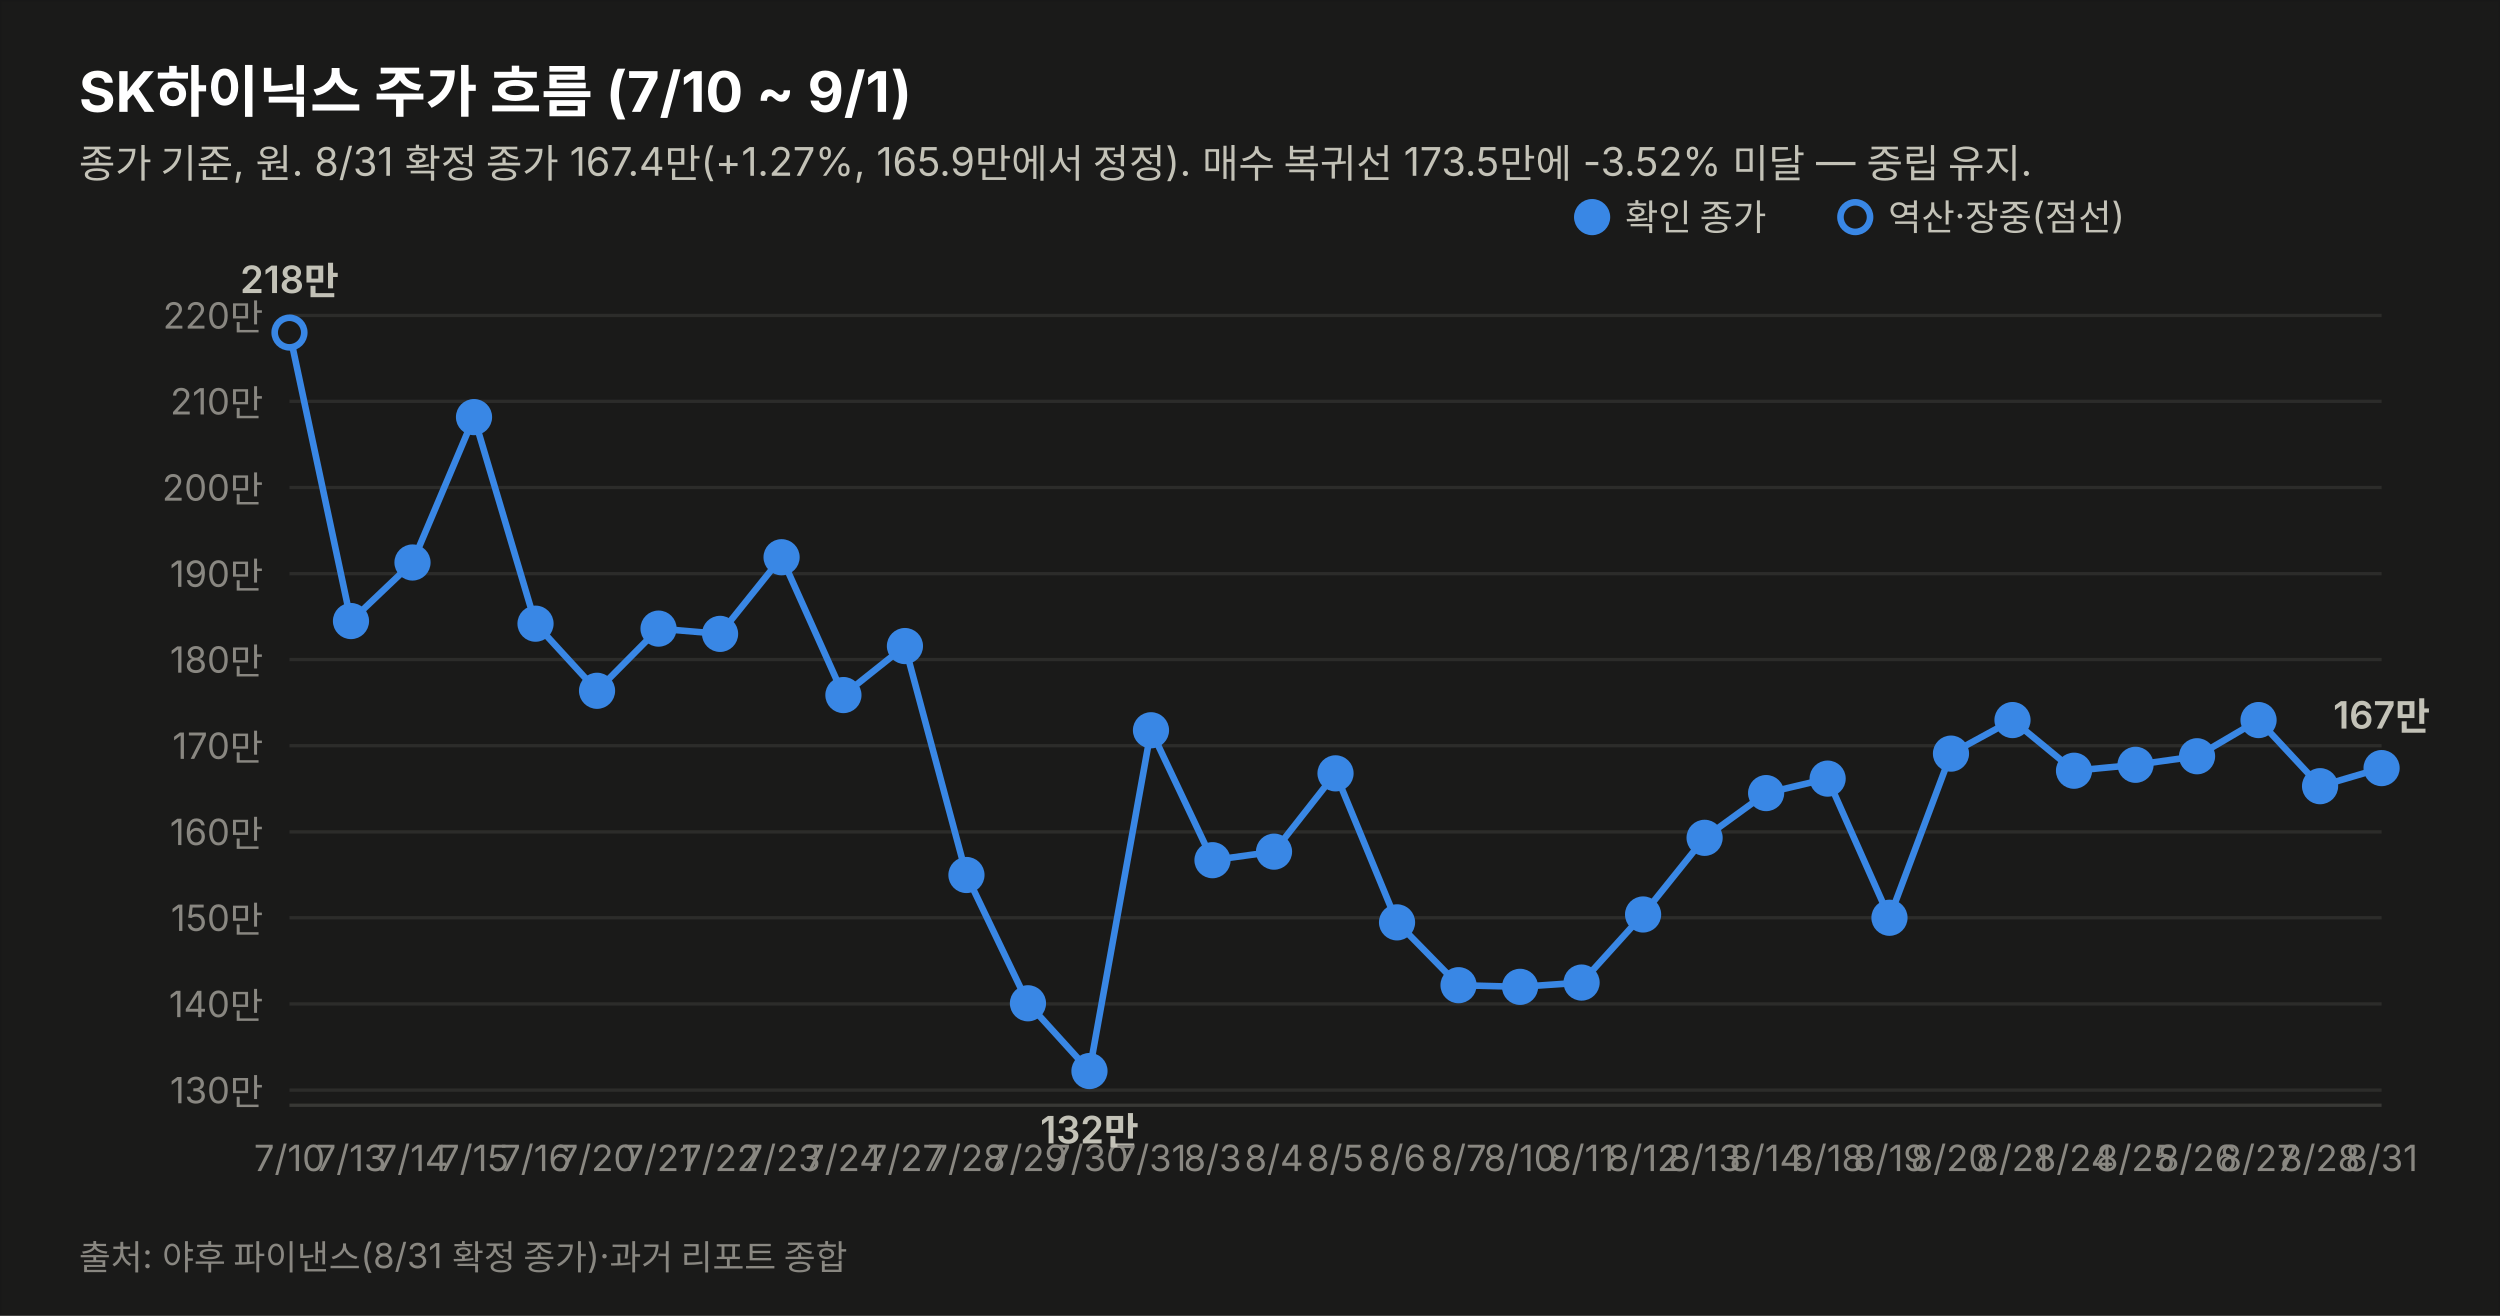
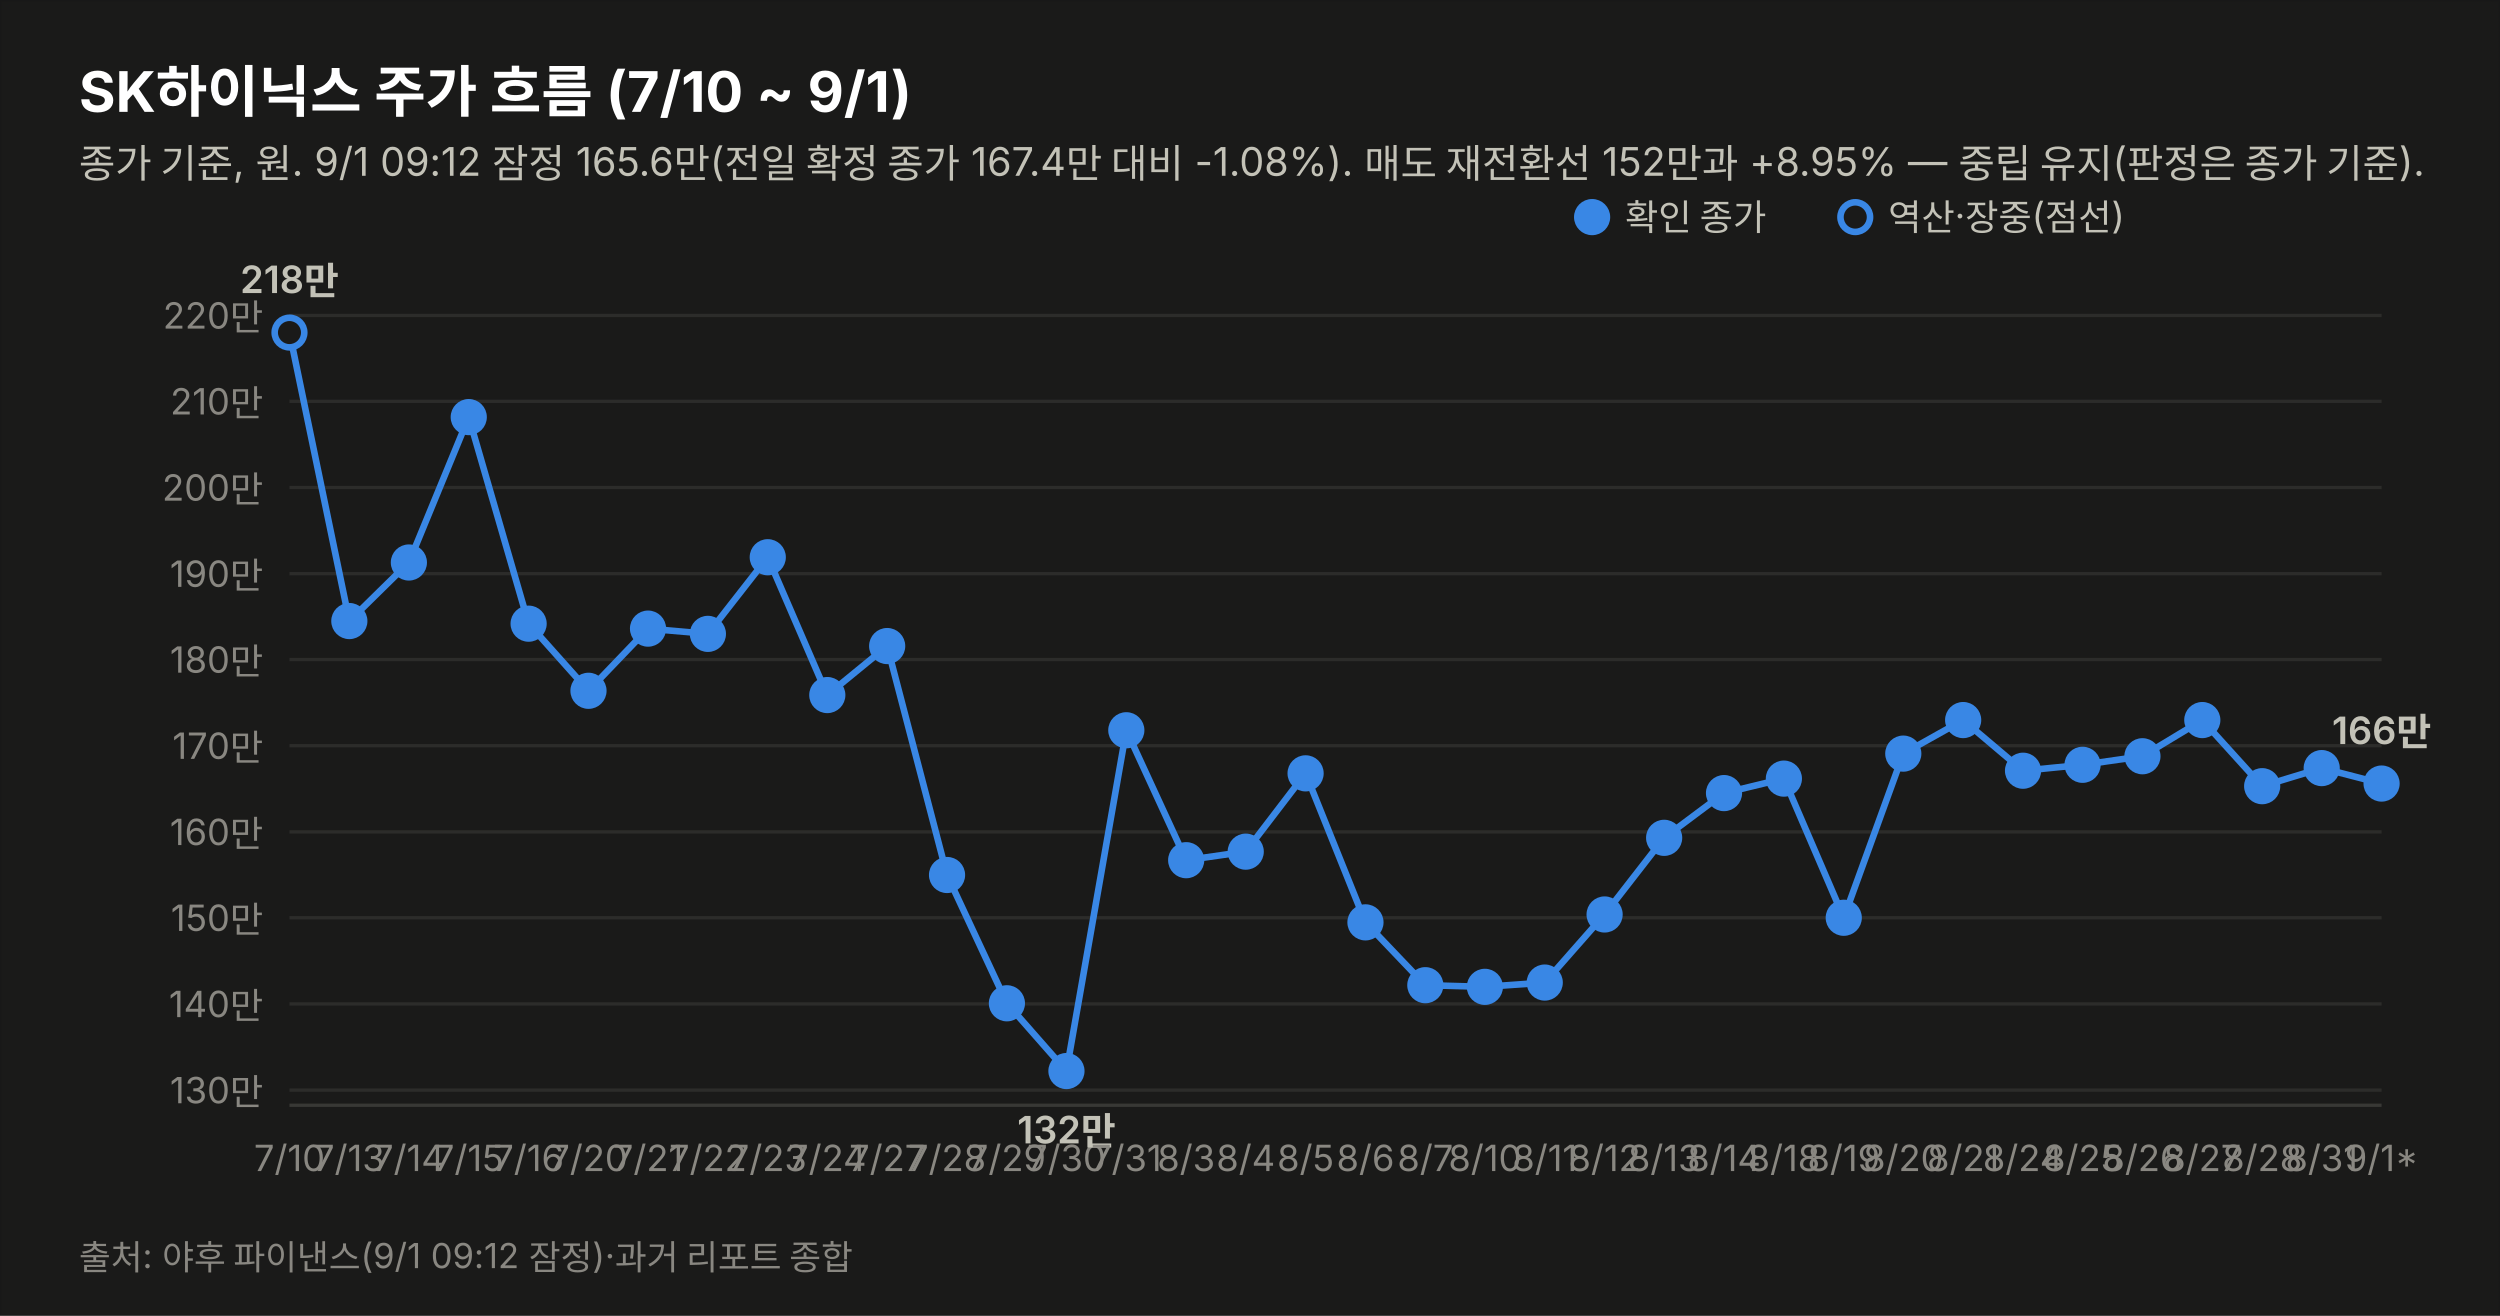
<svg xmlns="http://www.w3.org/2000/svg" width="760" height="400" viewBox="0 0 760 400" font-family="system-ui,-apple-system,&quot;Segoe UI&quot;,&quot;Malgun Gothic&quot;,&quot;Apple SD Gothic Neo&quot;,sans-serif">
  <rect width="760" height="400" fill="#1a1a19" stroke="rgba(11,11,11,0.10)" />
  <text x="24" y="34" font-size="17" font-weight="700" fill="#ffffff">SK하이닉스 주가 흐름 (7/10 ~ 9/1)</text>
-   <text x="24" y="54" font-size="12" fill="#c3c2b7">종가 기준, 원. 8/31 확정 종가 167.4만(+1.27%, 165.9만에서 정정). 매수 복귀선 173.5만에 -3.52% 미달 — 중립 유지.</text>
+   <text x="24" y="54" font-size="12" fill="#c3c2b7">종가 기준, 원. 9/1 09:12 잠정 165.6만(전일 확정 종가 167.4만 대비 -1.08%). 매도 재전환선 152만과 +8.95% — 중립 유지(판정은 종가 기준).</text>
  <line x1="88" y1="331.4" x2="724" y2="331.4" stroke="#2c2c2a" stroke-width="1" />
  <text x="80" y="335.4" font-size="11" fill="#898781" text-anchor="end" style="font-variant-numeric:tabular-nums">130만</text>
  <line x1="88" y1="305.2" x2="724" y2="305.2" stroke="#2c2c2a" stroke-width="1" />
  <text x="80" y="309.2" font-size="11" fill="#898781" text-anchor="end" style="font-variant-numeric:tabular-nums">140만</text>
  <line x1="88" y1="279.0" x2="724" y2="279.0" stroke="#2c2c2a" stroke-width="1" />
  <text x="80" y="283.0" font-size="11" fill="#898781" text-anchor="end" style="font-variant-numeric:tabular-nums">150만</text>
  <line x1="88" y1="252.9" x2="724" y2="252.9" stroke="#2c2c2a" stroke-width="1" />
  <text x="80" y="256.9" font-size="11" fill="#898781" text-anchor="end" style="font-variant-numeric:tabular-nums">160만</text>
  <line x1="88" y1="226.7" x2="724" y2="226.7" stroke="#2c2c2a" stroke-width="1" />
  <text x="80" y="230.7" font-size="11" fill="#898781" text-anchor="end" style="font-variant-numeric:tabular-nums">170만</text>
  <line x1="88" y1="200.5" x2="724" y2="200.5" stroke="#2c2c2a" stroke-width="1" />
  <text x="80" y="204.5" font-size="11" fill="#898781" text-anchor="end" style="font-variant-numeric:tabular-nums">180만</text>
  <line x1="88" y1="174.4" x2="724" y2="174.4" stroke="#2c2c2a" stroke-width="1" />
  <text x="80" y="178.4" font-size="11" fill="#898781" text-anchor="end" style="font-variant-numeric:tabular-nums">190만</text>
  <line x1="88" y1="148.2" x2="724" y2="148.2" stroke="#2c2c2a" stroke-width="1" />
  <text x="80" y="152.2" font-size="11" fill="#898781" text-anchor="end" style="font-variant-numeric:tabular-nums">200만</text>
  <line x1="88" y1="122.0" x2="724" y2="122.0" stroke="#2c2c2a" stroke-width="1" />
  <text x="80" y="126.0" font-size="11" fill="#898781" text-anchor="end" style="font-variant-numeric:tabular-nums">210만</text>
  <line x1="88" y1="95.9" x2="724" y2="95.9" stroke="#2c2c2a" stroke-width="1" />
  <text x="80" y="99.9" font-size="11" fill="#898781" text-anchor="end" style="font-variant-numeric:tabular-nums">220만</text>
  <line x1="88" y1="336" x2="724" y2="336" stroke="#383835" stroke-width="1" />
-   <path d="M88.0,101.1 L106.7,188.8 L125.4,171.0 L144.1,126.8 L162.8,189.6 L181.5,210.0 L200.2,191.1 L218.9,192.7 L237.6,169.4 L256.4,211.3 L275.1,196.4 L293.8,266.0 L312.5,305.0 L331.2,325.6 L349.9,222.0 L368.6,261.5 L387.3,258.9 L406.0,235.1 L424.7,280.4 L443.4,299.5 L462.1,300.0 L480.8,298.7 L499.5,278.0 L518.2,254.7 L536.9,241.1 L555.6,236.7 L574.4,279.0 L593.1,229.1 L611.8,218.9 L630.5,234.3 L649.2,232.5 L667.9,229.9 L686.6,218.9 L705.3,239.0 L724.0,233.5" fill="none" stroke="#3987e5" stroke-width="2" />
+   <path d="M88.0,101.1 L106.2,188.8 L124.3,171.0 L142.5,126.8 L160.7,189.6 L178.9,210.0 L197.0,191.1 L215.2,192.7 L233.4,169.4 L251.5,211.3 L269.7,196.4 L287.9,266.0 L306.1,305.0 L324.2,325.6 L342.4,222.0 L360.6,261.5 L378.7,258.9 L396.9,235.1 L415.1,280.4 L433.3,299.5 L451.4,300.0 L469.6,298.7 L487.8,278.0 L505.9,254.7 L524.1,241.1 L542.3,236.7 L560.5,279.0 L578.6,229.1 L596.8,218.9 L615.0,234.3 L633.1,232.5 L651.3,229.9 L669.5,218.9 L687.7,239.0 L705.8,233.5 L724.0,238.2" fill="none" stroke="#3987e5" stroke-width="2" />
  <circle cx="88.0" cy="101.1" r="4.5" fill="#1a1a19" stroke="#3987e5" stroke-width="2" />
  <text x="88.0" y="356" font-size="11" fill="#898781" text-anchor="middle">7/10</text>
  <text x="88.0" y="89.1" font-size="11.5" font-weight="600" fill="#c3c2b7" text-anchor="middle" style="font-variant-numeric:tabular-nums">218만</text>
-   <circle cx="106.7" cy="188.8" r="4.5" fill="#3987e5" stroke="#3987e5" stroke-width="2" />
-   <text x="106.7" y="356" font-size="11" fill="#898781" text-anchor="middle">7/13</text>
-   <circle cx="125.4" cy="171.0" r="4.5" fill="#3987e5" stroke="#3987e5" stroke-width="2" />
-   <text x="125.4" y="356" font-size="11" fill="#898781" text-anchor="middle">7/14</text>
-   <circle cx="144.1" cy="126.8" r="4.5" fill="#3987e5" stroke="#3987e5" stroke-width="2" />
-   <text x="144.1" y="356" font-size="11" fill="#898781" text-anchor="middle">7/15</text>
-   <circle cx="162.8" cy="189.6" r="4.5" fill="#3987e5" stroke="#3987e5" stroke-width="2" />
-   <text x="162.8" y="356" font-size="11" fill="#898781" text-anchor="middle">7/16</text>
-   <circle cx="181.5" cy="210.0" r="4.5" fill="#3987e5" stroke="#3987e5" stroke-width="2" />
-   <text x="181.5" y="356" font-size="11" fill="#898781" text-anchor="middle">7/20</text>
-   <circle cx="200.2" cy="191.1" r="4.5" fill="#3987e5" stroke="#3987e5" stroke-width="2" />
-   <text x="200.2" y="356" font-size="11" fill="#898781" text-anchor="middle">7/21</text>
-   <circle cx="218.9" cy="192.7" r="4.5" fill="#3987e5" stroke="#3987e5" stroke-width="2" />
-   <text x="218.9" y="356" font-size="11" fill="#898781" text-anchor="middle">7/22</text>
-   <circle cx="237.6" cy="169.4" r="4.5" fill="#3987e5" stroke="#3987e5" stroke-width="2" />
-   <text x="237.6" y="356" font-size="11" fill="#898781" text-anchor="middle">7/23</text>
-   <circle cx="256.4" cy="211.3" r="4.5" fill="#3987e5" stroke="#3987e5" stroke-width="2" />
-   <text x="256.4" y="356" font-size="11" fill="#898781" text-anchor="middle">7/24</text>
-   <circle cx="275.1" cy="196.4" r="4.5" fill="#3987e5" stroke="#3987e5" stroke-width="2" />
-   <text x="275.1" y="356" font-size="11" fill="#898781" text-anchor="middle">7/27</text>
-   <circle cx="293.8" cy="266.0" r="4.5" fill="#3987e5" stroke="#3987e5" stroke-width="2" />
-   <text x="293.8" y="356" font-size="11" fill="#898781" text-anchor="middle">7/28</text>
-   <circle cx="312.5" cy="305.0" r="4.5" fill="#3987e5" stroke="#3987e5" stroke-width="2" />
-   <text x="312.5" y="356" font-size="11" fill="#898781" text-anchor="middle">7/29</text>
-   <circle cx="331.2" cy="325.6" r="4.5" fill="#3987e5" stroke="#3987e5" stroke-width="2" />
-   <text x="331.2" y="356" font-size="11" fill="#898781" text-anchor="middle">7/30</text>
-   <text x="331.2" y="347.6" font-size="11.5" font-weight="600" fill="#c3c2b7" text-anchor="middle" style="font-variant-numeric:tabular-nums">132만</text>
-   <circle cx="349.9" cy="222.0" r="4.5" fill="#3987e5" stroke="#3987e5" stroke-width="2" />
-   <text x="349.9" y="356" font-size="11" fill="#898781" text-anchor="middle">7/31</text>
-   <circle cx="368.6" cy="261.5" r="4.5" fill="#3987e5" stroke="#3987e5" stroke-width="2" />
-   <text x="368.6" y="356" font-size="11" fill="#898781" text-anchor="middle">8/3</text>
-   <circle cx="387.3" cy="258.9" r="4.5" fill="#3987e5" stroke="#3987e5" stroke-width="2" />
-   <text x="387.3" y="356" font-size="11" fill="#898781" text-anchor="middle">8/4</text>
-   <circle cx="406.0" cy="235.1" r="4.5" fill="#3987e5" stroke="#3987e5" stroke-width="2" />
-   <text x="406.0" y="356" font-size="11" fill="#898781" text-anchor="middle">8/5</text>
-   <circle cx="424.7" cy="280.4" r="4.5" fill="#3987e5" stroke="#3987e5" stroke-width="2" />
-   <text x="424.7" y="356" font-size="11" fill="#898781" text-anchor="middle">8/6</text>
-   <circle cx="443.4" cy="299.5" r="4.5" fill="#3987e5" stroke="#3987e5" stroke-width="2" />
-   <text x="443.4" y="356" font-size="11" fill="#898781" text-anchor="middle">8/7</text>
-   <circle cx="462.1" cy="300.0" r="4.5" fill="#3987e5" stroke="#3987e5" stroke-width="2" />
-   <text x="462.1" y="356" font-size="11" fill="#898781" text-anchor="middle">8/10</text>
-   <circle cx="480.8" cy="298.7" r="4.5" fill="#3987e5" stroke="#3987e5" stroke-width="2" />
-   <text x="480.8" y="356" font-size="11" fill="#898781" text-anchor="middle">8/11</text>
-   <circle cx="499.5" cy="278.0" r="4.5" fill="#3987e5" stroke="#3987e5" stroke-width="2" />
-   <text x="499.5" y="356" font-size="11" fill="#898781" text-anchor="middle">8/12</text>
-   <circle cx="518.2" cy="254.7" r="4.5" fill="#3987e5" stroke="#3987e5" stroke-width="2" />
-   <text x="518.2" y="356" font-size="11" fill="#898781" text-anchor="middle">8/13</text>
-   <circle cx="536.9" cy="241.1" r="4.5" fill="#3987e5" stroke="#3987e5" stroke-width="2" />
-   <text x="536.9" y="356" font-size="11" fill="#898781" text-anchor="middle">8/14</text>
-   <circle cx="555.6" cy="236.7" r="4.5" fill="#3987e5" stroke="#3987e5" stroke-width="2" />
-   <text x="555.6" y="356" font-size="11" fill="#898781" text-anchor="middle">8/18</text>
-   <circle cx="574.4" cy="279.0" r="4.5" fill="#3987e5" stroke="#3987e5" stroke-width="2" />
-   <text x="574.4" y="356" font-size="11" fill="#898781" text-anchor="middle">8/19</text>
-   <circle cx="593.1" cy="229.1" r="4.5" fill="#3987e5" stroke="#3987e5" stroke-width="2" />
-   <text x="593.1" y="356" font-size="11" fill="#898781" text-anchor="middle">8/20</text>
-   <circle cx="611.8" cy="218.9" r="4.5" fill="#3987e5" stroke="#3987e5" stroke-width="2" />
-   <text x="611.8" y="356" font-size="11" fill="#898781" text-anchor="middle">8/21</text>
-   <circle cx="630.5" cy="234.3" r="4.5" fill="#3987e5" stroke="#3987e5" stroke-width="2" />
-   <text x="630.5" y="356" font-size="11" fill="#898781" text-anchor="middle">8/24</text>
-   <circle cx="649.2" cy="232.5" r="4.5" fill="#3987e5" stroke="#3987e5" stroke-width="2" />
-   <text x="649.2" y="356" font-size="11" fill="#898781" text-anchor="middle">8/25</text>
-   <circle cx="667.9" cy="229.9" r="4.5" fill="#3987e5" stroke="#3987e5" stroke-width="2" />
-   <text x="667.9" y="356" font-size="11" fill="#898781" text-anchor="middle">8/26</text>
-   <circle cx="686.6" cy="218.9" r="4.5" fill="#3987e5" stroke="#3987e5" stroke-width="2" />
-   <text x="686.6" y="356" font-size="11" fill="#898781" text-anchor="middle">8/27</text>
-   <circle cx="705.3" cy="239.0" r="4.5" fill="#3987e5" stroke="#3987e5" stroke-width="2" />
-   <text x="705.3" y="356" font-size="11" fill="#898781" text-anchor="middle">8/28</text>
-   <circle cx="724.0" cy="233.5" r="4.5" fill="#3987e5" stroke="#3987e5" stroke-width="2" />
-   <text x="724.0" y="356" font-size="11" fill="#898781" text-anchor="middle">8/31</text>
-   <text x="724.0" y="221.5" font-size="11.5" font-weight="600" fill="#c3c2b7" text-anchor="middle" style="font-variant-numeric:tabular-nums">167만</text>
+   <circle cx="106.2" cy="188.8" r="4.5" fill="#3987e5" stroke="#3987e5" stroke-width="2" />
+   <text x="106.2" y="356" font-size="11" fill="#898781" text-anchor="middle">7/13</text>
+   <circle cx="124.3" cy="171.0" r="4.5" fill="#3987e5" stroke="#3987e5" stroke-width="2" />
+   <text x="124.3" y="356" font-size="11" fill="#898781" text-anchor="middle">7/14</text>
+   <circle cx="142.5" cy="126.8" r="4.5" fill="#3987e5" stroke="#3987e5" stroke-width="2" />
+   <text x="142.5" y="356" font-size="11" fill="#898781" text-anchor="middle">7/15</text>
+   <circle cx="160.7" cy="189.6" r="4.5" fill="#3987e5" stroke="#3987e5" stroke-width="2" />
+   <text x="160.7" y="356" font-size="11" fill="#898781" text-anchor="middle">7/16</text>
+   <circle cx="178.9" cy="210.0" r="4.5" fill="#3987e5" stroke="#3987e5" stroke-width="2" />
+   <text x="178.9" y="356" font-size="11" fill="#898781" text-anchor="middle">7/20</text>
+   <circle cx="197.0" cy="191.1" r="4.5" fill="#3987e5" stroke="#3987e5" stroke-width="2" />
+   <text x="197.0" y="356" font-size="11" fill="#898781" text-anchor="middle">7/21</text>
+   <circle cx="215.2" cy="192.7" r="4.5" fill="#3987e5" stroke="#3987e5" stroke-width="2" />
+   <text x="215.2" y="356" font-size="11" fill="#898781" text-anchor="middle">7/22</text>
+   <circle cx="233.4" cy="169.4" r="4.5" fill="#3987e5" stroke="#3987e5" stroke-width="2" />
+   <text x="233.4" y="356" font-size="11" fill="#898781" text-anchor="middle">7/23</text>
+   <circle cx="251.5" cy="211.3" r="4.5" fill="#3987e5" stroke="#3987e5" stroke-width="2" />
+   <text x="251.5" y="356" font-size="11" fill="#898781" text-anchor="middle">7/24</text>
+   <circle cx="269.7" cy="196.4" r="4.5" fill="#3987e5" stroke="#3987e5" stroke-width="2" />
+   <text x="269.7" y="356" font-size="11" fill="#898781" text-anchor="middle">7/27</text>
+   <circle cx="287.9" cy="266.0" r="4.5" fill="#3987e5" stroke="#3987e5" stroke-width="2" />
+   <text x="287.9" y="356" font-size="11" fill="#898781" text-anchor="middle">7/28</text>
+   <circle cx="306.1" cy="305.0" r="4.5" fill="#3987e5" stroke="#3987e5" stroke-width="2" />
+   <text x="306.1" y="356" font-size="11" fill="#898781" text-anchor="middle">7/29</text>
+   <circle cx="324.2" cy="325.6" r="4.5" fill="#3987e5" stroke="#3987e5" stroke-width="2" />
+   <text x="324.2" y="356" font-size="11" fill="#898781" text-anchor="middle">7/30</text>
+   <text x="324.2" y="347.6" font-size="11.5" font-weight="600" fill="#c3c2b7" text-anchor="middle" style="font-variant-numeric:tabular-nums">132만</text>
+   <circle cx="342.4" cy="222.0" r="4.5" fill="#3987e5" stroke="#3987e5" stroke-width="2" />
+   <text x="342.4" y="356" font-size="11" fill="#898781" text-anchor="middle">7/31</text>
+   <circle cx="360.6" cy="261.5" r="4.5" fill="#3987e5" stroke="#3987e5" stroke-width="2" />
+   <text x="360.6" y="356" font-size="11" fill="#898781" text-anchor="middle">8/3</text>
+   <circle cx="378.7" cy="258.9" r="4.5" fill="#3987e5" stroke="#3987e5" stroke-width="2" />
+   <text x="378.7" y="356" font-size="11" fill="#898781" text-anchor="middle">8/4</text>
+   <circle cx="396.9" cy="235.1" r="4.5" fill="#3987e5" stroke="#3987e5" stroke-width="2" />
+   <text x="396.9" y="356" font-size="11" fill="#898781" text-anchor="middle">8/5</text>
+   <circle cx="415.1" cy="280.4" r="4.5" fill="#3987e5" stroke="#3987e5" stroke-width="2" />
+   <text x="415.1" y="356" font-size="11" fill="#898781" text-anchor="middle">8/6</text>
+   <circle cx="433.3" cy="299.5" r="4.5" fill="#3987e5" stroke="#3987e5" stroke-width="2" />
+   <text x="433.3" y="356" font-size="11" fill="#898781" text-anchor="middle">8/7</text>
+   <circle cx="451.4" cy="300.0" r="4.5" fill="#3987e5" stroke="#3987e5" stroke-width="2" />
+   <text x="451.4" y="356" font-size="11" fill="#898781" text-anchor="middle">8/10</text>
+   <circle cx="469.6" cy="298.7" r="4.5" fill="#3987e5" stroke="#3987e5" stroke-width="2" />
+   <text x="469.6" y="356" font-size="11" fill="#898781" text-anchor="middle">8/11</text>
+   <circle cx="487.8" cy="278.0" r="4.5" fill="#3987e5" stroke="#3987e5" stroke-width="2" />
+   <text x="487.8" y="356" font-size="11" fill="#898781" text-anchor="middle">8/12</text>
+   <circle cx="505.9" cy="254.7" r="4.5" fill="#3987e5" stroke="#3987e5" stroke-width="2" />
+   <text x="505.9" y="356" font-size="11" fill="#898781" text-anchor="middle">8/13</text>
+   <circle cx="524.1" cy="241.1" r="4.5" fill="#3987e5" stroke="#3987e5" stroke-width="2" />
+   <text x="524.1" y="356" font-size="11" fill="#898781" text-anchor="middle">8/14</text>
+   <circle cx="542.3" cy="236.7" r="4.5" fill="#3987e5" stroke="#3987e5" stroke-width="2" />
+   <text x="542.3" y="356" font-size="11" fill="#898781" text-anchor="middle">8/18</text>
+   <circle cx="560.5" cy="279.0" r="4.5" fill="#3987e5" stroke="#3987e5" stroke-width="2" />
+   <text x="560.5" y="356" font-size="11" fill="#898781" text-anchor="middle">8/19</text>
+   <circle cx="578.6" cy="229.1" r="4.5" fill="#3987e5" stroke="#3987e5" stroke-width="2" />
+   <text x="578.6" y="356" font-size="11" fill="#898781" text-anchor="middle">8/20</text>
+   <circle cx="596.8" cy="218.9" r="4.5" fill="#3987e5" stroke="#3987e5" stroke-width="2" />
+   <text x="596.8" y="356" font-size="11" fill="#898781" text-anchor="middle">8/21</text>
+   <circle cx="615.0" cy="234.3" r="4.5" fill="#3987e5" stroke="#3987e5" stroke-width="2" />
+   <text x="615.0" y="356" font-size="11" fill="#898781" text-anchor="middle">8/24</text>
+   <circle cx="633.1" cy="232.5" r="4.5" fill="#3987e5" stroke="#3987e5" stroke-width="2" />
+   <text x="633.1" y="356" font-size="11" fill="#898781" text-anchor="middle">8/25</text>
+   <circle cx="651.3" cy="229.9" r="4.5" fill="#3987e5" stroke="#3987e5" stroke-width="2" />
+   <text x="651.3" y="356" font-size="11" fill="#898781" text-anchor="middle">8/26</text>
+   <circle cx="669.5" cy="218.9" r="4.5" fill="#3987e5" stroke="#3987e5" stroke-width="2" />
+   <text x="669.5" y="356" font-size="11" fill="#898781" text-anchor="middle">8/27</text>
+   <circle cx="687.7" cy="239.0" r="4.5" fill="#3987e5" stroke="#3987e5" stroke-width="2" />
+   <text x="687.7" y="356" font-size="11" fill="#898781" text-anchor="middle">8/28</text>
+   <circle cx="705.8" cy="233.5" r="4.5" fill="#3987e5" stroke="#3987e5" stroke-width="2" />
+   <text x="705.8" y="356" font-size="11" fill="#898781" text-anchor="middle">8/31</text>
+   <circle cx="724.0" cy="238.2" r="4.5" fill="#3987e5" stroke="#3987e5" stroke-width="2" />
+   <text x="724.0" y="356" font-size="11" fill="#898781" text-anchor="middle">9/1*</text>
+   <text x="724.0" y="226.2" font-size="11.5" font-weight="600" fill="#c3c2b7" text-anchor="middle" style="font-variant-numeric:tabular-nums">166만</text>
  <circle cx="484" cy="66" r="4.5" fill="#3987e5" stroke="#3987e5" stroke-width="2" />
  <text x="494" y="70" font-size="11" fill="#c3c2b7">확인 종가</text>
  <circle cx="564" cy="66" r="4.5" fill="#1a1a19" stroke="#3987e5" stroke-width="2" />
  <text x="574" y="70" font-size="11" fill="#c3c2b7">역산·장중(점선)</text>
-   <text x="24" y="386" font-size="10.5" fill="#898781">출처: 야후 파이낸스(8/31 확정 종가)·과거 리포트 종합</text>
+   <text x="24" y="386" font-size="10.5" fill="#898781">출처: 야후 파이낸스(9/1 09:12 잠정)·과거 리포트 종합</text>
</svg>
